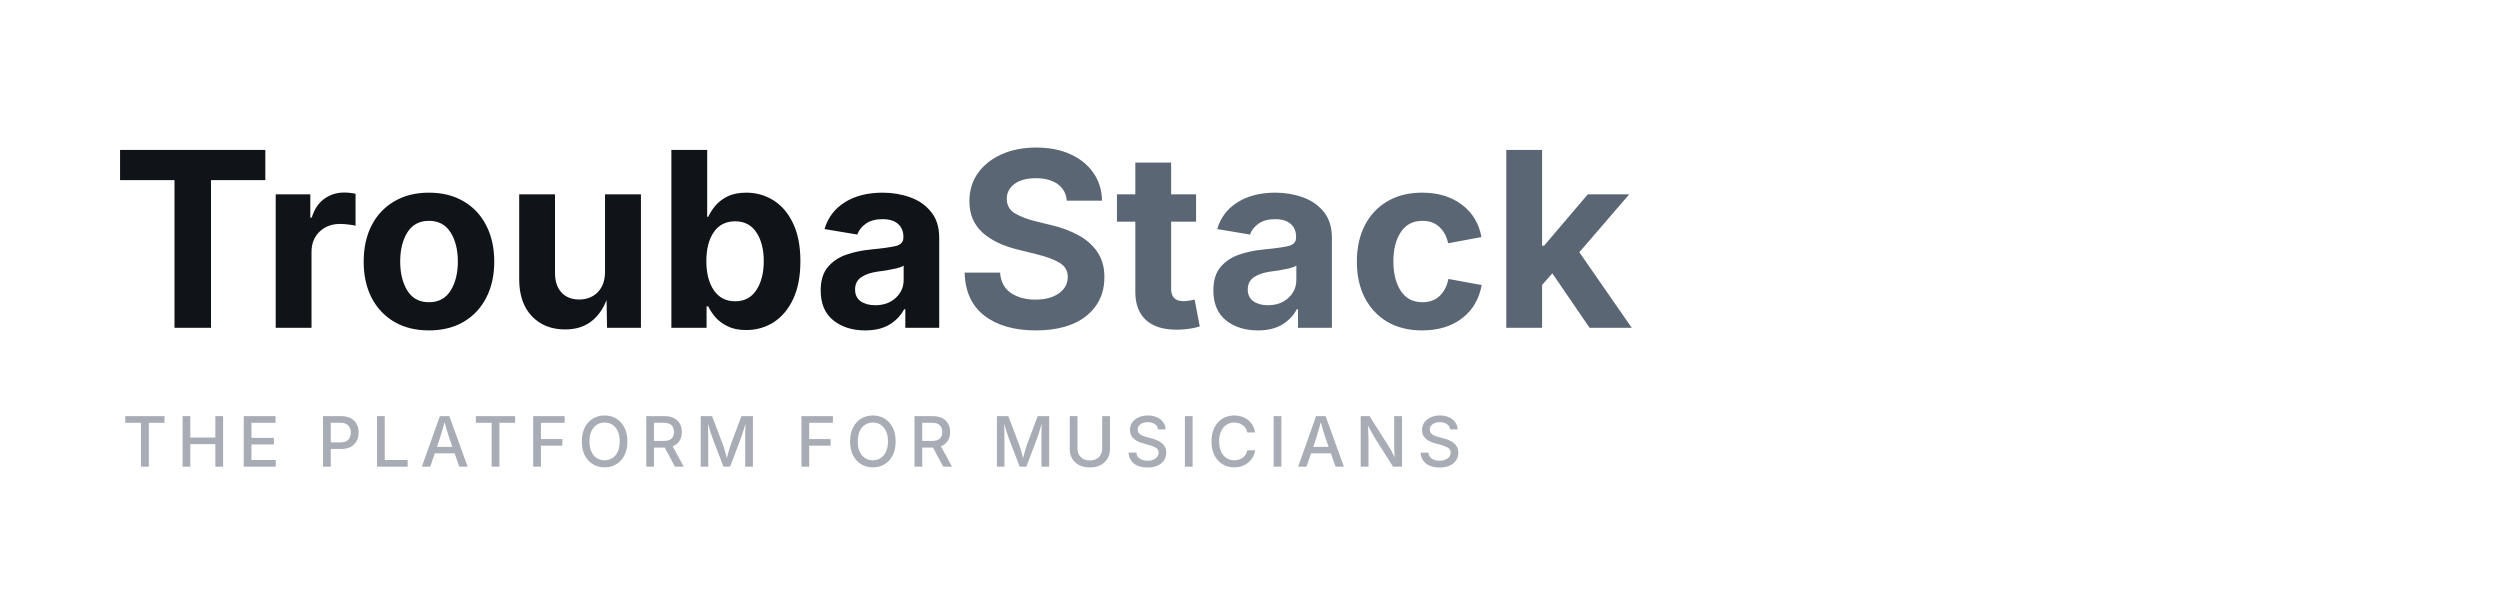
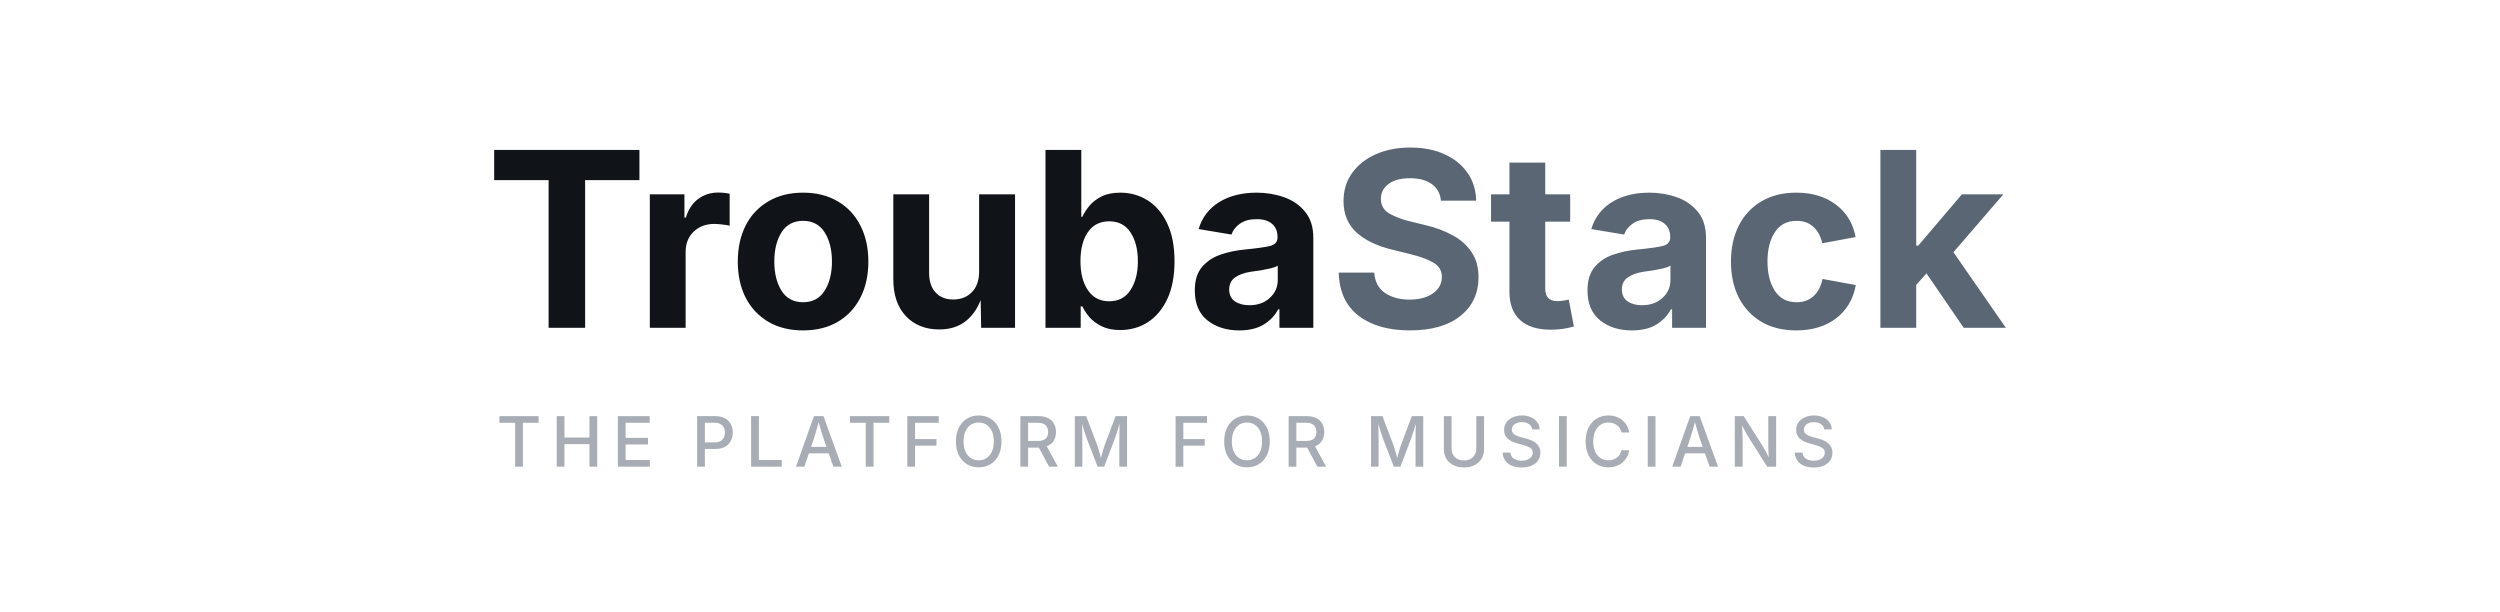
<svg xmlns="http://www.w3.org/2000/svg" viewBox="0 0 900 220" width="900" height="220" role="img" aria-label="TroubaStack">
-   <path d="M 43.223,64.848 V 53.977 H 95.516 V 64.848 H 75.965 V 118 H 62.816 V 64.848 Z M 99.254,118 V 69.961 h 12.461 v 8.379 h 0.516 q 1.332,-4.426 4.426,-6.703 3.137,-2.32 7.176,-2.32 2.191,0 4.168,0.43 v 11.516 q -0.859,-0.258 -2.535,-0.43 -1.633,-0.215 -3.051,-0.215 -4.469,0 -7.391,2.793 -2.879,2.793 -2.879,7.262 V 118 Z m 55.172,0.945 q -7.219,0 -12.504,-3.094 -5.285,-3.137 -8.164,-8.68 -2.836,-5.586 -2.836,-12.977 0,-7.434 2.836,-13.02 2.879,-5.586 8.164,-8.68 5.285,-3.137 12.504,-3.137 7.219,0 12.504,3.137 5.285,3.094 8.121,8.68 2.879,5.586 2.879,13.02 0,7.391 -2.879,12.977 -2.836,5.543 -8.121,8.68 -5.285,3.094 -12.504,3.094 z m 0,-10.141 q 5.156,0 7.777,-4.168 2.621,-4.168 2.621,-10.484 0,-6.359 -2.621,-10.484 Q 159.582,79.5 154.426,79.5 q -5.156,0 -7.777,4.168 -2.578,4.125 -2.578,10.484 0,6.316 2.578,10.484 2.621,4.168 7.777,4.168 z m 49.027,9.797 q -7.477,0 -12.031,-4.812 -4.512,-4.812 -4.512,-13.277 V 69.961 h 12.891 v 28.316 q 0,4.469 2.32,7.004 2.32,2.535 6.359,2.535 4.125,0 6.703,-2.621 2.621,-2.664 2.621,-7.434 V 69.961 h 12.934 V 118 h -12.203 l -0.172,-9.969 q -2.02,5.113 -5.758,7.863 -3.695,2.707 -9.152,2.707 z m 65.141,0.215 q -3.91,0 -6.617,-1.332 -2.707,-1.332 -4.426,-3.266 -1.676,-1.977 -2.578,-3.91 h -0.602 V 118 H 241.695 V 53.977 h 12.891 v 24.062 h 0.387 q 0.859,-1.891 2.492,-3.91 1.676,-2.02 4.383,-3.395 2.75,-1.375 6.832,-1.375 5.328,0 9.754,2.75 4.426,2.75 7.047,8.25 2.664,5.5 2.664,13.707 0,7.992 -2.578,13.535 -2.578,5.5 -7.004,8.379 -4.426,2.836 -9.969,2.836 z m -3.953,-10.355 q 5.027,0 7.648,-4.039 2.664,-4.039 2.664,-10.398 0,-6.316 -2.621,-10.312 -2.621,-4.039 -7.691,-4.039 -4.984,0 -7.691,3.91 -2.664,3.91 -2.664,10.441 0,6.531 2.707,10.484 2.707,3.953 7.648,3.953 z m 46.793,10.484 q -6.875,0 -11.43,-3.609 -4.555,-3.652 -4.555,-10.785 0,-5.371 2.578,-8.422 2.578,-3.051 6.703,-4.469 4.125,-1.418 8.852,-1.848 6.188,-0.602 8.895,-1.246 2.75,-0.688 2.75,-3.051 v -0.215 q 0,-3.051 -1.977,-4.727 -1.934,-1.676 -5.543,-1.676 -3.738,0 -6.016,1.633 -2.277,1.59 -3.051,3.91 l -11.816,-1.977 q 1.848,-6.23 7.348,-9.668 5.543,-3.438 13.578,-3.438 5.156,0 9.797,1.633 4.684,1.633 7.605,5.242 2.965,3.566 2.965,9.41 V 118 h -12.203 v -6.66 h -0.43 q -1.762,3.352 -5.242,5.5 -3.48,2.105 -8.809,2.105 z m 3.652,-9.066 q 4.512,0 7.348,-2.621 2.879,-2.621 2.879,-6.445 v -5.199 q -0.773,0.559 -2.535,0.988 -1.719,0.387 -3.652,0.73 -1.934,0.301 -3.352,0.473 -3.566,0.516 -5.758,2.02 -2.191,1.504 -2.191,4.383 0,2.793 2.02,4.254 2.062,1.418 5.242,1.418 z" fill="#101418" />
-   <path d="m 372.879,118.945 q -11.559,0 -18.477,-5.285 -6.875,-5.328 -7.133,-15.512 h 12.762 q 0.344,4.855 3.867,7.305 3.566,2.406 8.852,2.406 5.242,0 8.422,-2.234 3.223,-2.277 3.223,-5.93 0,-3.309 -2.922,-5.07 -2.879,-1.762 -8.121,-3.051 L 366.305,89.812 q -8.121,-1.977 -12.719,-6.188 -4.598,-4.254 -4.598,-11.215 0,-5.801 3.094,-10.141 3.137,-4.34 8.551,-6.746 5.457,-2.406 12.418,-2.406 7.09,0 12.375,2.449 5.285,2.406 8.25,6.746 2.965,4.297 3.051,9.926 h -12.676 q -0.344,-3.867 -3.309,-5.973 -2.922,-2.105 -7.82,-2.105 -5.027,0 -7.777,2.105 -2.707,2.062 -2.707,5.285 0,3.566 3.051,5.328 3.094,1.762 7.176,2.75 l 5.801,1.418 q 5.371,1.246 9.711,3.609 4.34,2.32 6.875,6.059 2.535,3.695 2.535,9.066 0,8.723 -6.531,13.965 -6.488,5.199 -18.176,5.199 z m 57.707,-48.984 v 9.84 h -8.98 v 24.148 q 0,4.469 4.383,4.469 0.73,0 2.02,-0.172 1.332,-0.215 2.062,-0.387 l 1.848,9.668 q -2.148,0.645 -4.297,0.902 -2.105,0.258 -4.039,0.258 -7.219,0 -11.043,-3.48 -3.824,-3.523 -3.824,-10.141 V 79.801 h -6.617 v -9.84 h 6.617 V 58.531 h 12.891 v 11.43 z m 22.215,48.984 q -6.875,0 -11.43,-3.609 -4.555,-3.652 -4.555,-10.785 0,-5.371 2.578,-8.422 2.578,-3.051 6.703,-4.469 4.125,-1.418 8.852,-1.848 6.188,-0.602 8.895,-1.246 2.75,-0.688 2.75,-3.051 v -0.215 q 0,-3.051 -1.977,-4.727 -1.934,-1.676 -5.543,-1.676 -3.738,0 -6.016,1.633 -2.277,1.59 -3.051,3.91 l -11.816,-1.977 q 1.848,-6.23 7.348,-9.668 5.543,-3.438 13.578,-3.438 5.156,0 9.797,1.633 4.684,1.633 7.605,5.242 2.965,3.566 2.965,9.41 V 118 h -12.203 v -6.66 h -0.43 q -1.762,3.352 -5.242,5.5 -3.48,2.105 -8.809,2.105 z m 3.652,-9.066 q 4.512,0 7.348,-2.621 2.879,-2.621 2.879,-6.445 v -5.199 q -0.773,0.559 -2.535,0.988 -1.719,0.387 -3.652,0.73 -1.934,0.301 -3.352,0.473 -3.566,0.516 -5.758,2.02 -2.191,1.504 -2.191,4.383 0,2.793 2.02,4.254 2.062,1.418 5.242,1.418 z m 55.516,9.066 q -7.262,0 -12.547,-3.094 -5.242,-3.137 -8.121,-8.68 -2.836,-5.586 -2.836,-12.977 0,-7.434 2.836,-13.02 2.879,-5.586 8.121,-8.68 5.285,-3.137 12.547,-3.137 8.551,0 14.266,4.297 5.715,4.254 7.09,11.688 l -11.988,2.234 Q 520.52,83.84 518.156,81.691 515.836,79.5 512.098,79.5 q -5.156,0 -7.82,4.082 -2.664,4.039 -2.664,10.57 0,6.445 2.664,10.57 2.664,4.082 7.82,4.082 3.738,0 6.145,-2.234 2.406,-2.277 3.18,-6.145 l 11.988,2.191 q -1.375,7.605 -7.09,11.988 -5.715,4.34 -14.352,4.34 z M 542.262,118 V 53.977 h 12.891 V 88.438 h 0.73 l 15.727,-18.477 h 14.91 L 568.559,90.801 587.422,118 h -15.168 l -13.406,-19.594 -3.695,4.168 V 118 Z" fill="#5A6674" />
-   <path d="m 45.099,152.204 v -2.393 h 14.124 v 2.393 H 53.57 V 168 h -2.795 V 152.204 Z M 65.735,168 v -18.188 h 2.783 v 7.69 h 9.009 v -7.69 h 2.795 V 168 h -2.795 v -8.105 H 68.518 V 168 Z m 22.016,0 v -18.188 h 11.45 v 2.393 h -8.667 v 5.42 h 8.057 v 2.38 h -8.057 v 5.603 H 99.274 V 168 Z m 28.541,0 v -18.188 h 6.519 q 2.1,0 3.503,0.781 1.404,0.769 2.1,2.112 0.696,1.331 0.696,3.015 0,1.685 -0.708,3.027 -0.696,1.331 -2.1,2.112 -1.404,0.769 -3.516,0.769 h -3.711 V 168 Z m 2.783,-8.728 h 3.442 q 2.002,0 2.881,-1.001 0.891,-1.013 0.891,-2.551 0,-1.538 -0.891,-2.527 -0.879,-1.001 -2.905,-1.001 h -3.418 z M 135.731,168 v -18.188 h 2.783 v 15.796 h 8.24 V 168 Z m 16.144,0 6.47,-18.188 h 3.418 L 168.355,168 h -3.015 l -1.672,-4.797 h -7.153 L 154.891,168 Z m 5.432,-7.117 h 5.542 l -1.05,-3.003 q -0.366,-1.086 -0.793,-2.515 -0.427,-1.44 -0.964,-3.369 -0.537,1.953 -0.964,3.406 -0.415,1.44 -0.757,2.478 z m 14.008,-8.679 v -2.393 h 14.124 v 2.393 h -5.652 V 168 H 176.992 V 152.204 Z M 191.952,168 v -18.188 h 11.316 v 2.393 h -8.533 v 5.847 H 202.45 v 2.38 h -7.715 V 168 Z m 25.714,0.244 q -2.356,0 -4.224,-1.123 -1.855,-1.123 -2.93,-3.21 -1.062,-2.087 -1.062,-4.993 0,-2.917 1.062,-5.005 1.074,-2.1 2.93,-3.223 1.868,-1.123 4.224,-1.123 2.356,0 4.199,1.123 1.855,1.123 2.917,3.223 1.074,2.087 1.074,5.005 0,2.905 -1.074,5.005 -1.062,2.087 -2.917,3.21 -1.843,1.111 -4.199,1.111 z m 0,-2.539 q 1.55,0 2.771,-0.781 1.233,-0.781 1.941,-2.295 0.72,-1.514 0.72,-3.711 0,-2.209 -0.72,-3.723 -0.708,-1.526 -1.941,-2.307 -1.221,-0.781 -2.771,-0.781 -1.562,0 -2.795,0.781 -1.233,0.781 -1.953,2.307 -0.708,1.514 -0.708,3.723 0,2.197 0.708,3.711 0.72,1.514 1.953,2.295 1.233,0.781 2.795,0.781 z M 232.651,168 v -18.188 h 6.519 q 2.1,0 3.503,0.732 1.404,0.732 2.1,2.026 0.696,1.282 0.696,2.954 0,1.831 -0.83,3.174 -0.83,1.331 -2.49,1.953 L 246.152,168 h -3.162 l -3.687,-6.873 q -0.073,0 -0.159,0 h -3.711 V 168 Z m 2.783,-9.253 h 3.442 q 2.002,0 2.881,-0.842 0.891,-0.855 0.891,-2.38 0,-1.538 -0.891,-2.429 -0.891,-0.903 -2.905,-0.903 h -3.418 z M 252.25,168 v -18.188 h 4.102 l 3.967,10.437 q 0.183,0.488 0.415,1.27 0.232,0.769 0.476,1.66 0.244,0.891 0.452,1.721 0.22,-0.806 0.464,-1.697 0.244,-0.891 0.476,-1.672 0.232,-0.781 0.415,-1.282 l 3.906,-10.437 h 4.126 V 168 h -2.771 v -9.79 q 0,-1.001 0.024,-2.576 0.037,-1.587 0.073,-3.113 -0.317,1.111 -0.659,2.197 -0.342,1.086 -0.647,2.014 -0.305,0.916 -0.513,1.477 L 262.833,168 h -2.38 l -3.772,-9.79 q -0.317,-0.818 -0.818,-2.38 -0.488,-1.562 -1.013,-3.247 0.024,0.952 0.049,1.99 0.024,1.038 0.037,1.99 0.024,0.952 0.024,1.648 V 168 Z m 36.28,0 v -18.188 h 11.316 v 2.393 h -8.533 v 5.847 h 7.715 v 2.38 h -7.715 V 168 Z m 25.714,0.244 q -2.356,0 -4.224,-1.123 -1.855,-1.123 -2.93,-3.21 -1.062,-2.087 -1.062,-4.993 0,-2.917 1.062,-5.005 1.074,-2.1 2.93,-3.223 1.868,-1.123 4.224,-1.123 2.356,0 4.199,1.123 1.855,1.123 2.917,3.223 1.074,2.087 1.074,5.005 0,2.905 -1.074,5.005 -1.062,2.087 -2.917,3.21 -1.843,1.111 -4.199,1.111 z m 0,-2.539 q 1.55,0 2.771,-0.781 1.233,-0.781 1.941,-2.295 0.72,-1.514 0.72,-3.711 0,-2.209 -0.72,-3.723 -0.708,-1.526 -1.941,-2.307 -1.221,-0.781 -2.771,-0.781 -1.562,0 -2.795,0.781 -1.233,0.781 -1.953,2.307 -0.708,1.514 -0.708,3.723 0,2.197 0.708,3.711 0.72,1.514 1.953,2.295 1.233,0.781 2.795,0.781 z M 329.229,168 v -18.188 h 6.519 q 2.1,0 3.503,0.732 1.404,0.732 2.1,2.026 0.696,1.282 0.696,2.954 0,1.831 -0.83,3.174 -0.83,1.331 -2.49,1.953 L 342.729,168 h -3.162 l -3.687,-6.873 q -0.073,0 -0.159,0 h -3.711 V 168 Z m 2.783,-9.253 h 3.442 q 2.002,0 2.881,-0.842 0.891,-0.855 0.891,-2.38 0,-1.538 -0.891,-2.429 -0.891,-0.903 -2.905,-0.903 h -3.418 z M 358.892,168 v -18.188 h 4.102 l 3.967,10.437 q 0.183,0.488 0.415,1.27 0.232,0.769 0.476,1.66 0.244,0.891 0.452,1.721 0.22,-0.806 0.464,-1.697 0.244,-0.891 0.476,-1.672 0.232,-0.781 0.415,-1.282 l 3.906,-10.437 h 4.126 V 168 h -2.771 v -9.79 q 0,-1.001 0.024,-2.576 0.037,-1.587 0.073,-3.113 -0.317,1.111 -0.659,2.197 -0.342,1.086 -0.647,2.014 -0.305,0.916 -0.513,1.477 L 369.476,168 h -2.38 l -3.772,-9.79 q -0.317,-0.818 -0.818,-2.38 -0.488,-1.562 -1.013,-3.247 0.024,0.952 0.049,1.99 0.024,1.038 0.037,1.99 0.024,0.952 0.024,1.648 V 168 Z m 33.466,0.281 q -2.197,0 -3.833,-0.83 -1.624,-0.842 -2.527,-2.319 -0.891,-1.477 -0.891,-3.381 v -11.938 h 2.783 v 11.707 q 0,1.843 1.196,3.04 1.208,1.196 3.271,1.196 2.051,0 3.235,-1.196 1.196,-1.196 1.196,-3.04 v -11.707 h 2.795 V 161.75 q 0,1.904 -0.903,3.381 -0.903,1.477 -2.527,2.319 -1.624,0.83 -3.796,0.83 z m 20.758,0.024 q -3.064,0 -4.883,-1.428 -1.819,-1.44 -1.941,-3.931 h 2.795 q 0.122,1.489 1.282,2.209 1.16,0.708 2.734,0.708 1.733,0 2.869,-0.806 1.135,-0.806 1.135,-2.124 0,-1.184 -1.001,-1.758 -0.989,-0.586 -2.454,-0.977 l -2.124,-0.586 q -2.234,-0.598 -3.491,-1.77 -1.245,-1.172 -1.245,-3.04 0,-1.575 0.842,-2.747 0.854,-1.184 2.307,-1.831 1.465,-0.659 3.296,-0.659 1.868,0 3.284,0.659 1.428,0.647 2.234,1.794 0.818,1.135 0.854,2.576 h -2.71 q -0.134,-1.245 -1.16,-1.929 -1.013,-0.684 -2.563,-0.684 -1.648,0 -2.625,0.757 -0.977,0.745 -0.977,1.904 0,0.867 0.525,1.404 0.525,0.525 1.282,0.842 0.769,0.305 1.465,0.488 l 1.77,0.464 q 0.867,0.22 1.782,0.598 0.928,0.366 1.709,0.964 0.781,0.586 1.257,1.465 0.488,0.867 0.488,2.1 0,1.538 -0.793,2.747 -0.793,1.208 -2.307,1.904 -1.501,0.684 -3.638,0.684 z m 16.23,-18.494 V 168 h -2.783 v -18.188 z m 14.984,18.433 q -2.368,0 -4.224,-1.123 -1.843,-1.123 -2.905,-3.21 -1.062,-2.087 -1.062,-4.993 0,-2.917 1.062,-5.005 1.074,-2.1 2.917,-3.223 1.855,-1.123 4.211,-1.123 1.917,0 3.503,0.732 1.587,0.72 2.637,2.1 1.05,1.367 1.355,3.296 h -2.795 q -0.342,-1.733 -1.66,-2.661 -1.306,-0.928 -3.015,-0.928 -1.562,0 -2.795,0.793 -1.233,0.781 -1.953,2.307 -0.708,1.514 -0.708,3.711 0,2.209 0.708,3.723 0.72,1.514 1.953,2.295 1.233,0.769 2.795,0.769 1.709,0 3.015,-0.928 1.318,-0.94 1.66,-2.673 h 2.808 q -0.281,1.807 -1.306,3.186 -1.013,1.379 -2.612,2.173 -1.587,0.781 -3.589,0.781 z m 16.962,-18.433 V 168 h -2.783 V 149.812 Z M 467.329,168 l 6.47,-18.188 h 3.418 L 483.809,168 h -3.015 l -1.672,-4.797 h -7.153 L 470.345,168 Z m 5.432,-7.117 h 5.542 l -1.05,-3.003 q -0.366,-1.086 -0.793,-2.515 -0.427,-1.44 -0.964,-3.369 -0.537,1.953 -0.964,3.406 -0.415,1.44 -0.757,2.478 z M 489.846,168 v -18.188 h 3.21 l 6.848,10.828 q 0.427,0.684 1.001,1.709 0.574,1.013 1.184,2.319 -0.098,-1.318 -0.146,-2.515 -0.037,-1.208 -0.037,-1.99 v -10.352 h 2.82 V 168 h -3.223 l -6.14,-9.68 q -0.452,-0.72 -0.867,-1.428 -0.403,-0.708 -0.891,-1.587 -0.488,-0.891 -1.147,-2.112 0.085,1.709 0.146,3.052 0.061,1.343 0.061,2.051 V 168 Z m 28.412,0.305 q -3.064,0 -4.883,-1.428 -1.819,-1.44 -1.941,-3.931 h 2.795 q 0.122,1.489 1.282,2.209 1.16,0.708 2.734,0.708 1.733,0 2.869,-0.806 1.135,-0.806 1.135,-2.124 0,-1.184 -1.001,-1.758 -0.989,-0.586 -2.454,-0.977 l -2.124,-0.586 q -2.234,-0.598 -3.491,-1.77 -1.245,-1.172 -1.245,-3.04 0,-1.575 0.842,-2.747 0.854,-1.184 2.307,-1.831 1.465,-0.659 3.296,-0.659 1.868,0 3.284,0.659 1.428,0.647 2.234,1.794 0.818,1.135 0.854,2.576 h -2.71 q -0.134,-1.245 -1.16,-1.929 -1.013,-0.684 -2.563,-0.684 -1.648,0 -2.625,0.757 -0.977,0.745 -0.977,1.904 0,0.867 0.525,1.404 0.525,0.525 1.282,0.842 0.769,0.305 1.465,0.488 l 1.77,0.464 q 0.867,0.22 1.782,0.598 0.928,0.366 1.709,0.964 0.781,0.586 1.257,1.465 0.488,0.867 0.488,2.1 0,1.538 -0.793,2.747 -0.793,1.208 -2.307,1.904 -1.501,0.684 -3.638,0.684 z" fill="#A7ACB5" />
+   <g transform="translate(134.68 0)">
+     <path d="M 43.223,64.848 V 53.977 H 95.516 V 64.848 H 75.965 V 118 H 62.816 V 64.848 Z M 99.254,118 V 69.961 h 12.461 v 8.379 h 0.516 q 1.332,-4.426 4.426,-6.703 3.137,-2.32 7.176,-2.32 2.191,0 4.168,0.43 v 11.516 q -0.859,-0.258 -2.535,-0.43 -1.633,-0.215 -3.051,-0.215 -4.469,0 -7.391,2.793 -2.879,2.793 -2.879,7.262 V 118 Z m 55.172,0.945 q -7.219,0 -12.504,-3.094 -5.285,-3.137 -8.164,-8.68 -2.836,-5.586 -2.836,-12.977 0,-7.434 2.836,-13.02 2.879,-5.586 8.164,-8.68 5.285,-3.137 12.504,-3.137 7.219,0 12.504,3.137 5.285,3.094 8.121,8.68 2.879,5.586 2.879,13.02 0,7.391 -2.879,12.977 -2.836,5.543 -8.121,8.68 -5.285,3.094 -12.504,3.094 z m 0,-10.141 q 5.156,0 7.777,-4.168 2.621,-4.168 2.621,-10.484 0,-6.359 -2.621,-10.484 Q 159.582,79.5 154.426,79.5 q -5.156,0 -7.777,4.168 -2.578,4.125 -2.578,10.484 0,6.316 2.578,10.484 2.621,4.168 7.777,4.168 z m 49.027,9.797 q -7.477,0 -12.031,-4.812 -4.512,-4.812 -4.512,-13.277 V 69.961 h 12.891 v 28.316 q 0,4.469 2.32,7.004 2.32,2.535 6.359,2.535 4.125,0 6.703,-2.621 2.621,-2.664 2.621,-7.434 V 69.961 h 12.934 V 118 h -12.203 l -0.172,-9.969 q -2.02,5.113 -5.758,7.863 -3.695,2.707 -9.152,2.707 z m 65.141,0.215 q -3.91,0 -6.617,-1.332 -2.707,-1.332 -4.426,-3.266 -1.676,-1.977 -2.578,-3.91 h -0.602 V 118 H 241.695 V 53.977 h 12.891 v 24.062 h 0.387 q 0.859,-1.891 2.492,-3.91 1.676,-2.02 4.383,-3.395 2.75,-1.375 6.832,-1.375 5.328,0 9.754,2.75 4.426,2.75 7.047,8.25 2.664,5.5 2.664,13.707 0,7.992 -2.578,13.535 -2.578,5.5 -7.004,8.379 -4.426,2.836 -9.969,2.836 z m -3.953,-10.355 q 5.027,0 7.648,-4.039 2.664,-4.039 2.664,-10.398 0,-6.316 -2.621,-10.312 -2.621,-4.039 -7.691,-4.039 -4.984,0 -7.691,3.91 -2.664,3.91 -2.664,10.441 0,6.531 2.707,10.484 2.707,3.953 7.648,3.953 z m 46.793,10.484 q -6.875,0 -11.43,-3.609 -4.555,-3.652 -4.555,-10.785 0,-5.371 2.578,-8.422 2.578,-3.051 6.703,-4.469 4.125,-1.418 8.852,-1.848 6.188,-0.602 8.895,-1.246 2.75,-0.688 2.75,-3.051 v -0.215 q 0,-3.051 -1.977,-4.727 -1.934,-1.676 -5.543,-1.676 -3.738,0 -6.016,1.633 -2.277,1.59 -3.051,3.91 l -11.816,-1.977 q 1.848,-6.23 7.348,-9.668 5.543,-3.438 13.578,-3.438 5.156,0 9.797,1.633 4.684,1.633 7.605,5.242 2.965,3.566 2.965,9.41 V 118 h -12.203 v -6.66 h -0.43 q -1.762,3.352 -5.242,5.5 -3.48,2.105 -8.809,2.105 z m 3.652,-9.066 q 4.512,0 7.348,-2.621 2.879,-2.621 2.879,-6.445 v -5.199 q -0.773,0.559 -2.535,0.988 -1.719,0.387 -3.652,0.73 -1.934,0.301 -3.352,0.473 -3.566,0.516 -5.758,2.02 -2.191,1.504 -2.191,4.383 0,2.793 2.02,4.254 2.062,1.418 5.242,1.418 z" fill="#101418" />
+     <path d="m 372.879,118.945 q -11.559,0 -18.477,-5.285 -6.875,-5.328 -7.133,-15.512 h 12.762 q 0.344,4.855 3.867,7.305 3.566,2.406 8.852,2.406 5.242,0 8.422,-2.234 3.223,-2.277 3.223,-5.93 0,-3.309 -2.922,-5.07 -2.879,-1.762 -8.121,-3.051 L 366.305,89.812 q -8.121,-1.977 -12.719,-6.188 -4.598,-4.254 -4.598,-11.215 0,-5.801 3.094,-10.141 3.137,-4.34 8.551,-6.746 5.457,-2.406 12.418,-2.406 7.09,0 12.375,2.449 5.285,2.406 8.25,6.746 2.965,4.297 3.051,9.926 h -12.676 q -0.344,-3.867 -3.309,-5.973 -2.922,-2.105 -7.82,-2.105 -5.027,0 -7.777,2.105 -2.707,2.062 -2.707,5.285 0,3.566 3.051,5.328 3.094,1.762 7.176,2.75 l 5.801,1.418 q 5.371,1.246 9.711,3.609 4.34,2.32 6.875,6.059 2.535,3.695 2.535,9.066 0,8.723 -6.531,13.965 -6.488,5.199 -18.176,5.199 z m 57.707,-48.984 v 9.84 h -8.98 v 24.148 q 0,4.469 4.383,4.469 0.73,0 2.02,-0.172 1.332,-0.215 2.062,-0.387 l 1.848,9.668 q -2.148,0.645 -4.297,0.902 -2.105,0.258 -4.039,0.258 -7.219,0 -11.043,-3.48 -3.824,-3.523 -3.824,-10.141 V 79.801 h -6.617 v -9.84 h 6.617 V 58.531 h 12.891 v 11.43 z m 22.215,48.984 q -6.875,0 -11.43,-3.609 -4.555,-3.652 -4.555,-10.785 0,-5.371 2.578,-8.422 2.578,-3.051 6.703,-4.469 4.125,-1.418 8.852,-1.848 6.188,-0.602 8.895,-1.246 2.75,-0.688 2.75,-3.051 v -0.215 q 0,-3.051 -1.977,-4.727 -1.934,-1.676 -5.543,-1.676 -3.738,0 -6.016,1.633 -2.277,1.59 -3.051,3.91 l -11.816,-1.977 q 1.848,-6.23 7.348,-9.668 5.543,-3.438 13.578,-3.438 5.156,0 9.797,1.633 4.684,1.633 7.605,5.242 2.965,3.566 2.965,9.41 V 118 h -12.203 v -6.66 h -0.43 q -1.762,3.352 -5.242,5.5 -3.48,2.105 -8.809,2.105 z m 3.652,-9.066 q 4.512,0 7.348,-2.621 2.879,-2.621 2.879,-6.445 v -5.199 q -0.773,0.559 -2.535,0.988 -1.719,0.387 -3.652,0.73 -1.934,0.301 -3.352,0.473 -3.566,0.516 -5.758,2.02 -2.191,1.504 -2.191,4.383 0,2.793 2.02,4.254 2.062,1.418 5.242,1.418 z m 55.516,9.066 q -7.262,0 -12.547,-3.094 -5.242,-3.137 -8.121,-8.68 -2.836,-5.586 -2.836,-12.977 0,-7.434 2.836,-13.02 2.879,-5.586 8.121,-8.68 5.285,-3.137 12.547,-3.137 8.551,0 14.266,4.297 5.715,4.254 7.09,11.688 l -11.988,2.234 Q 520.52,83.84 518.156,81.691 515.836,79.5 512.098,79.5 q -5.156,0 -7.82,4.082 -2.664,4.039 -2.664,10.57 0,6.445 2.664,10.57 2.664,4.082 7.82,4.082 3.738,0 6.145,-2.234 2.406,-2.277 3.18,-6.145 l 11.988,2.191 q -1.375,7.605 -7.09,11.988 -5.715,4.34 -14.352,4.34 z M 542.262,118 V 53.977 h 12.891 V 88.438 h 0.73 l 15.727,-18.477 h 14.91 L 568.559,90.801 587.422,118 h -15.168 l -13.406,-19.594 -3.695,4.168 V 118 Z" fill="#5A6674" />
+     <path d="m 45.099,152.204 v -2.393 h 14.124 v 2.393 H 53.57 V 168 h -2.795 V 152.204 Z M 65.735,168 v -18.188 h 2.783 v 7.69 h 9.009 v -7.69 h 2.795 V 168 h -2.795 v -8.105 H 68.518 V 168 Z m 22.016,0 v -18.188 h 11.45 v 2.393 h -8.667 v 5.42 h 8.057 v 2.38 h -8.057 v 5.603 H 99.274 V 168 Z m 28.541,0 v -18.188 h 6.519 q 2.1,0 3.503,0.781 1.404,0.769 2.1,2.112 0.696,1.331 0.696,3.015 0,1.685 -0.708,3.027 -0.696,1.331 -2.1,2.112 -1.404,0.769 -3.516,0.769 h -3.711 V 168 Z m 2.783,-8.728 h 3.442 q 2.002,0 2.881,-1.001 0.891,-1.013 0.891,-2.551 0,-1.538 -0.891,-2.527 -0.879,-1.001 -2.905,-1.001 h -3.418 z M 135.731,168 v -18.188 h 2.783 v 15.796 h 8.24 V 168 Z m 16.144,0 6.47,-18.188 h 3.418 L 168.355,168 h -3.015 l -1.672,-4.797 h -7.153 L 154.891,168 Z m 5.432,-7.117 h 5.542 l -1.05,-3.003 q -0.366,-1.086 -0.793,-2.515 -0.427,-1.44 -0.964,-3.369 -0.537,1.953 -0.964,3.406 -0.415,1.44 -0.757,2.478 z m 14.008,-8.679 v -2.393 h 14.124 v 2.393 h -5.652 V 168 H 176.992 V 152.204 Z M 191.952,168 v -18.188 h 11.316 v 2.393 h -8.533 v 5.847 H 202.45 v 2.38 h -7.715 V 168 Z m 25.714,0.244 q -2.356,0 -4.224,-1.123 -1.855,-1.123 -2.93,-3.21 -1.062,-2.087 -1.062,-4.993 0,-2.917 1.062,-5.005 1.074,-2.1 2.93,-3.223 1.868,-1.123 4.224,-1.123 2.356,0 4.199,1.123 1.855,1.123 2.917,3.223 1.074,2.087 1.074,5.005 0,2.905 -1.074,5.005 -1.062,2.087 -2.917,3.21 -1.843,1.111 -4.199,1.111 z m 0,-2.539 q 1.55,0 2.771,-0.781 1.233,-0.781 1.941,-2.295 0.72,-1.514 0.72,-3.711 0,-2.209 -0.72,-3.723 -0.708,-1.526 -1.941,-2.307 -1.221,-0.781 -2.771,-0.781 -1.562,0 -2.795,0.781 -1.233,0.781 -1.953,2.307 -0.708,1.514 -0.708,3.723 0,2.197 0.708,3.711 0.72,1.514 1.953,2.295 1.233,0.781 2.795,0.781 z M 232.651,168 v -18.188 h 6.519 q 2.1,0 3.503,0.732 1.404,0.732 2.1,2.026 0.696,1.282 0.696,2.954 0,1.831 -0.83,3.174 -0.83,1.331 -2.49,1.953 L 246.152,168 h -3.162 l -3.687,-6.873 q -0.073,0 -0.159,0 h -3.711 V 168 Z m 2.783,-9.253 h 3.442 q 2.002,0 2.881,-0.842 0.891,-0.855 0.891,-2.38 0,-1.538 -0.891,-2.429 -0.891,-0.903 -2.905,-0.903 h -3.418 z M 252.25,168 v -18.188 h 4.102 l 3.967,10.437 q 0.183,0.488 0.415,1.27 0.232,0.769 0.476,1.66 0.244,0.891 0.452,1.721 0.22,-0.806 0.464,-1.697 0.244,-0.891 0.476,-1.672 0.232,-0.781 0.415,-1.282 l 3.906,-10.437 h 4.126 V 168 h -2.771 v -9.79 q 0,-1.001 0.024,-2.576 0.037,-1.587 0.073,-3.113 -0.317,1.111 -0.659,2.197 -0.342,1.086 -0.647,2.014 -0.305,0.916 -0.513,1.477 L 262.833,168 h -2.38 l -3.772,-9.79 q -0.317,-0.818 -0.818,-2.38 -0.488,-1.562 -1.013,-3.247 0.024,0.952 0.049,1.99 0.024,1.038 0.037,1.99 0.024,0.952 0.024,1.648 V 168 Z m 36.28,0 v -18.188 h 11.316 v 2.393 h -8.533 v 5.847 h 7.715 v 2.38 h -7.715 V 168 Z m 25.714,0.244 q -2.356,0 -4.224,-1.123 -1.855,-1.123 -2.93,-3.21 -1.062,-2.087 -1.062,-4.993 0,-2.917 1.062,-5.005 1.074,-2.1 2.93,-3.223 1.868,-1.123 4.224,-1.123 2.356,0 4.199,1.123 1.855,1.123 2.917,3.223 1.074,2.087 1.074,5.005 0,2.905 -1.074,5.005 -1.062,2.087 -2.917,3.21 -1.843,1.111 -4.199,1.111 z m 0,-2.539 q 1.55,0 2.771,-0.781 1.233,-0.781 1.941,-2.295 0.72,-1.514 0.72,-3.711 0,-2.209 -0.72,-3.723 -0.708,-1.526 -1.941,-2.307 -1.221,-0.781 -2.771,-0.781 -1.562,0 -2.795,0.781 -1.233,0.781 -1.953,2.307 -0.708,1.514 -0.708,3.723 0,2.197 0.708,3.711 0.72,1.514 1.953,2.295 1.233,0.781 2.795,0.781 z M 329.229,168 v -18.188 h 6.519 q 2.1,0 3.503,0.732 1.404,0.732 2.1,2.026 0.696,1.282 0.696,2.954 0,1.831 -0.83,3.174 -0.83,1.331 -2.49,1.953 L 342.729,168 h -3.162 l -3.687,-6.873 q -0.073,0 -0.159,0 h -3.711 V 168 Z m 2.783,-9.253 h 3.442 q 2.002,0 2.881,-0.842 0.891,-0.855 0.891,-2.38 0,-1.538 -0.891,-2.429 -0.891,-0.903 -2.905,-0.903 h -3.418 z M 358.892,168 v -18.188 h 4.102 l 3.967,10.437 q 0.183,0.488 0.415,1.27 0.232,0.769 0.476,1.66 0.244,0.891 0.452,1.721 0.22,-0.806 0.464,-1.697 0.244,-0.891 0.476,-1.672 0.232,-0.781 0.415,-1.282 l 3.906,-10.437 h 4.126 V 168 h -2.771 v -9.79 q 0,-1.001 0.024,-2.576 0.037,-1.587 0.073,-3.113 -0.317,1.111 -0.659,2.197 -0.342,1.086 -0.647,2.014 -0.305,0.916 -0.513,1.477 L 369.476,168 h -2.38 l -3.772,-9.79 q -0.317,-0.818 -0.818,-2.38 -0.488,-1.562 -1.013,-3.247 0.024,0.952 0.049,1.99 0.024,1.038 0.037,1.99 0.024,0.952 0.024,1.648 V 168 Z m 33.466,0.281 q -2.197,0 -3.833,-0.83 -1.624,-0.842 -2.527,-2.319 -0.891,-1.477 -0.891,-3.381 v -11.938 h 2.783 v 11.707 q 0,1.843 1.196,3.04 1.208,1.196 3.271,1.196 2.051,0 3.235,-1.196 1.196,-1.196 1.196,-3.04 v -11.707 h 2.795 V 161.75 q 0,1.904 -0.903,3.381 -0.903,1.477 -2.527,2.319 -1.624,0.83 -3.796,0.83 z m 20.758,0.024 q -3.064,0 -4.883,-1.428 -1.819,-1.44 -1.941,-3.931 h 2.795 q 0.122,1.489 1.282,2.209 1.16,0.708 2.734,0.708 1.733,0 2.869,-0.806 1.135,-0.806 1.135,-2.124 0,-1.184 -1.001,-1.758 -0.989,-0.586 -2.454,-0.977 l -2.124,-0.586 q -2.234,-0.598 -3.491,-1.77 -1.245,-1.172 -1.245,-3.04 0,-1.575 0.842,-2.747 0.854,-1.184 2.307,-1.831 1.465,-0.659 3.296,-0.659 1.868,0 3.284,0.659 1.428,0.647 2.234,1.794 0.818,1.135 0.854,2.576 h -2.71 q -0.134,-1.245 -1.16,-1.929 -1.013,-0.684 -2.563,-0.684 -1.648,0 -2.625,0.757 -0.977,0.745 -0.977,1.904 0,0.867 0.525,1.404 0.525,0.525 1.282,0.842 0.769,0.305 1.465,0.488 l 1.77,0.464 q 0.867,0.22 1.782,0.598 0.928,0.366 1.709,0.964 0.781,0.586 1.257,1.465 0.488,0.867 0.488,2.1 0,1.538 -0.793,2.747 -0.793,1.208 -2.307,1.904 -1.501,0.684 -3.638,0.684 z m 16.23,-18.494 V 168 h -2.783 v -18.188 z m 14.984,18.433 q -2.368,0 -4.224,-1.123 -1.843,-1.123 -2.905,-3.21 -1.062,-2.087 -1.062,-4.993 0,-2.917 1.062,-5.005 1.074,-2.1 2.917,-3.223 1.855,-1.123 4.211,-1.123 1.917,0 3.503,0.732 1.587,0.72 2.637,2.1 1.05,1.367 1.355,3.296 h -2.795 q -0.342,-1.733 -1.66,-2.661 -1.306,-0.928 -3.015,-0.928 -1.562,0 -2.795,0.793 -1.233,0.781 -1.953,2.307 -0.708,1.514 -0.708,3.711 0,2.209 0.708,3.723 0.72,1.514 1.953,2.295 1.233,0.769 2.795,0.769 1.709,0 3.015,-0.928 1.318,-0.94 1.66,-2.673 h 2.808 q -0.281,1.807 -1.306,3.186 -1.013,1.379 -2.612,2.173 -1.587,0.781 -3.589,0.781 z m 16.962,-18.433 V 168 h -2.783 V 149.812 Z M 467.329,168 l 6.47,-18.188 h 3.418 L 483.809,168 h -3.015 l -1.672,-4.797 h -7.153 L 470.345,168 Z m 5.432,-7.117 h 5.542 l -1.05,-3.003 q -0.366,-1.086 -0.793,-2.515 -0.427,-1.44 -0.964,-3.369 -0.537,1.953 -0.964,3.406 -0.415,1.44 -0.757,2.478 z M 489.846,168 v -18.188 h 3.21 l 6.848,10.828 q 0.427,0.684 1.001,1.709 0.574,1.013 1.184,2.319 -0.098,-1.318 -0.146,-2.515 -0.037,-1.208 -0.037,-1.99 v -10.352 h 2.82 V 168 h -3.223 l -6.14,-9.68 q -0.452,-0.72 -0.867,-1.428 -0.403,-0.708 -0.891,-1.587 -0.488,-0.891 -1.147,-2.112 0.085,1.709 0.146,3.052 0.061,1.343 0.061,2.051 V 168 Z m 28.412,0.305 q -3.064,0 -4.883,-1.428 -1.819,-1.44 -1.941,-3.931 h 2.795 q 0.122,1.489 1.282,2.209 1.16,0.708 2.734,0.708 1.733,0 2.869,-0.806 1.135,-0.806 1.135,-2.124 0,-1.184 -1.001,-1.758 -0.989,-0.586 -2.454,-0.977 l -2.124,-0.586 q -2.234,-0.598 -3.491,-1.77 -1.245,-1.172 -1.245,-3.04 0,-1.575 0.842,-2.747 0.854,-1.184 2.307,-1.831 1.465,-0.659 3.296,-0.659 1.868,0 3.284,0.659 1.428,0.647 2.234,1.794 0.818,1.135 0.854,2.576 h -2.71 q -0.134,-1.245 -1.16,-1.929 -1.013,-0.684 -2.563,-0.684 -1.648,0 -2.625,0.757 -0.977,0.745 -0.977,1.904 0,0.867 0.525,1.404 0.525,0.525 1.282,0.842 0.769,0.305 1.465,0.488 l 1.77,0.464 q 0.867,0.22 1.782,0.598 0.928,0.366 1.709,0.964 0.781,0.586 1.257,1.465 0.488,0.867 0.488,2.1 0,1.538 -0.793,2.747 -0.793,1.208 -2.307,1.904 -1.501,0.684 -3.638,0.684 z" fill="#A7ACB5" />
+   </g>
</svg>
